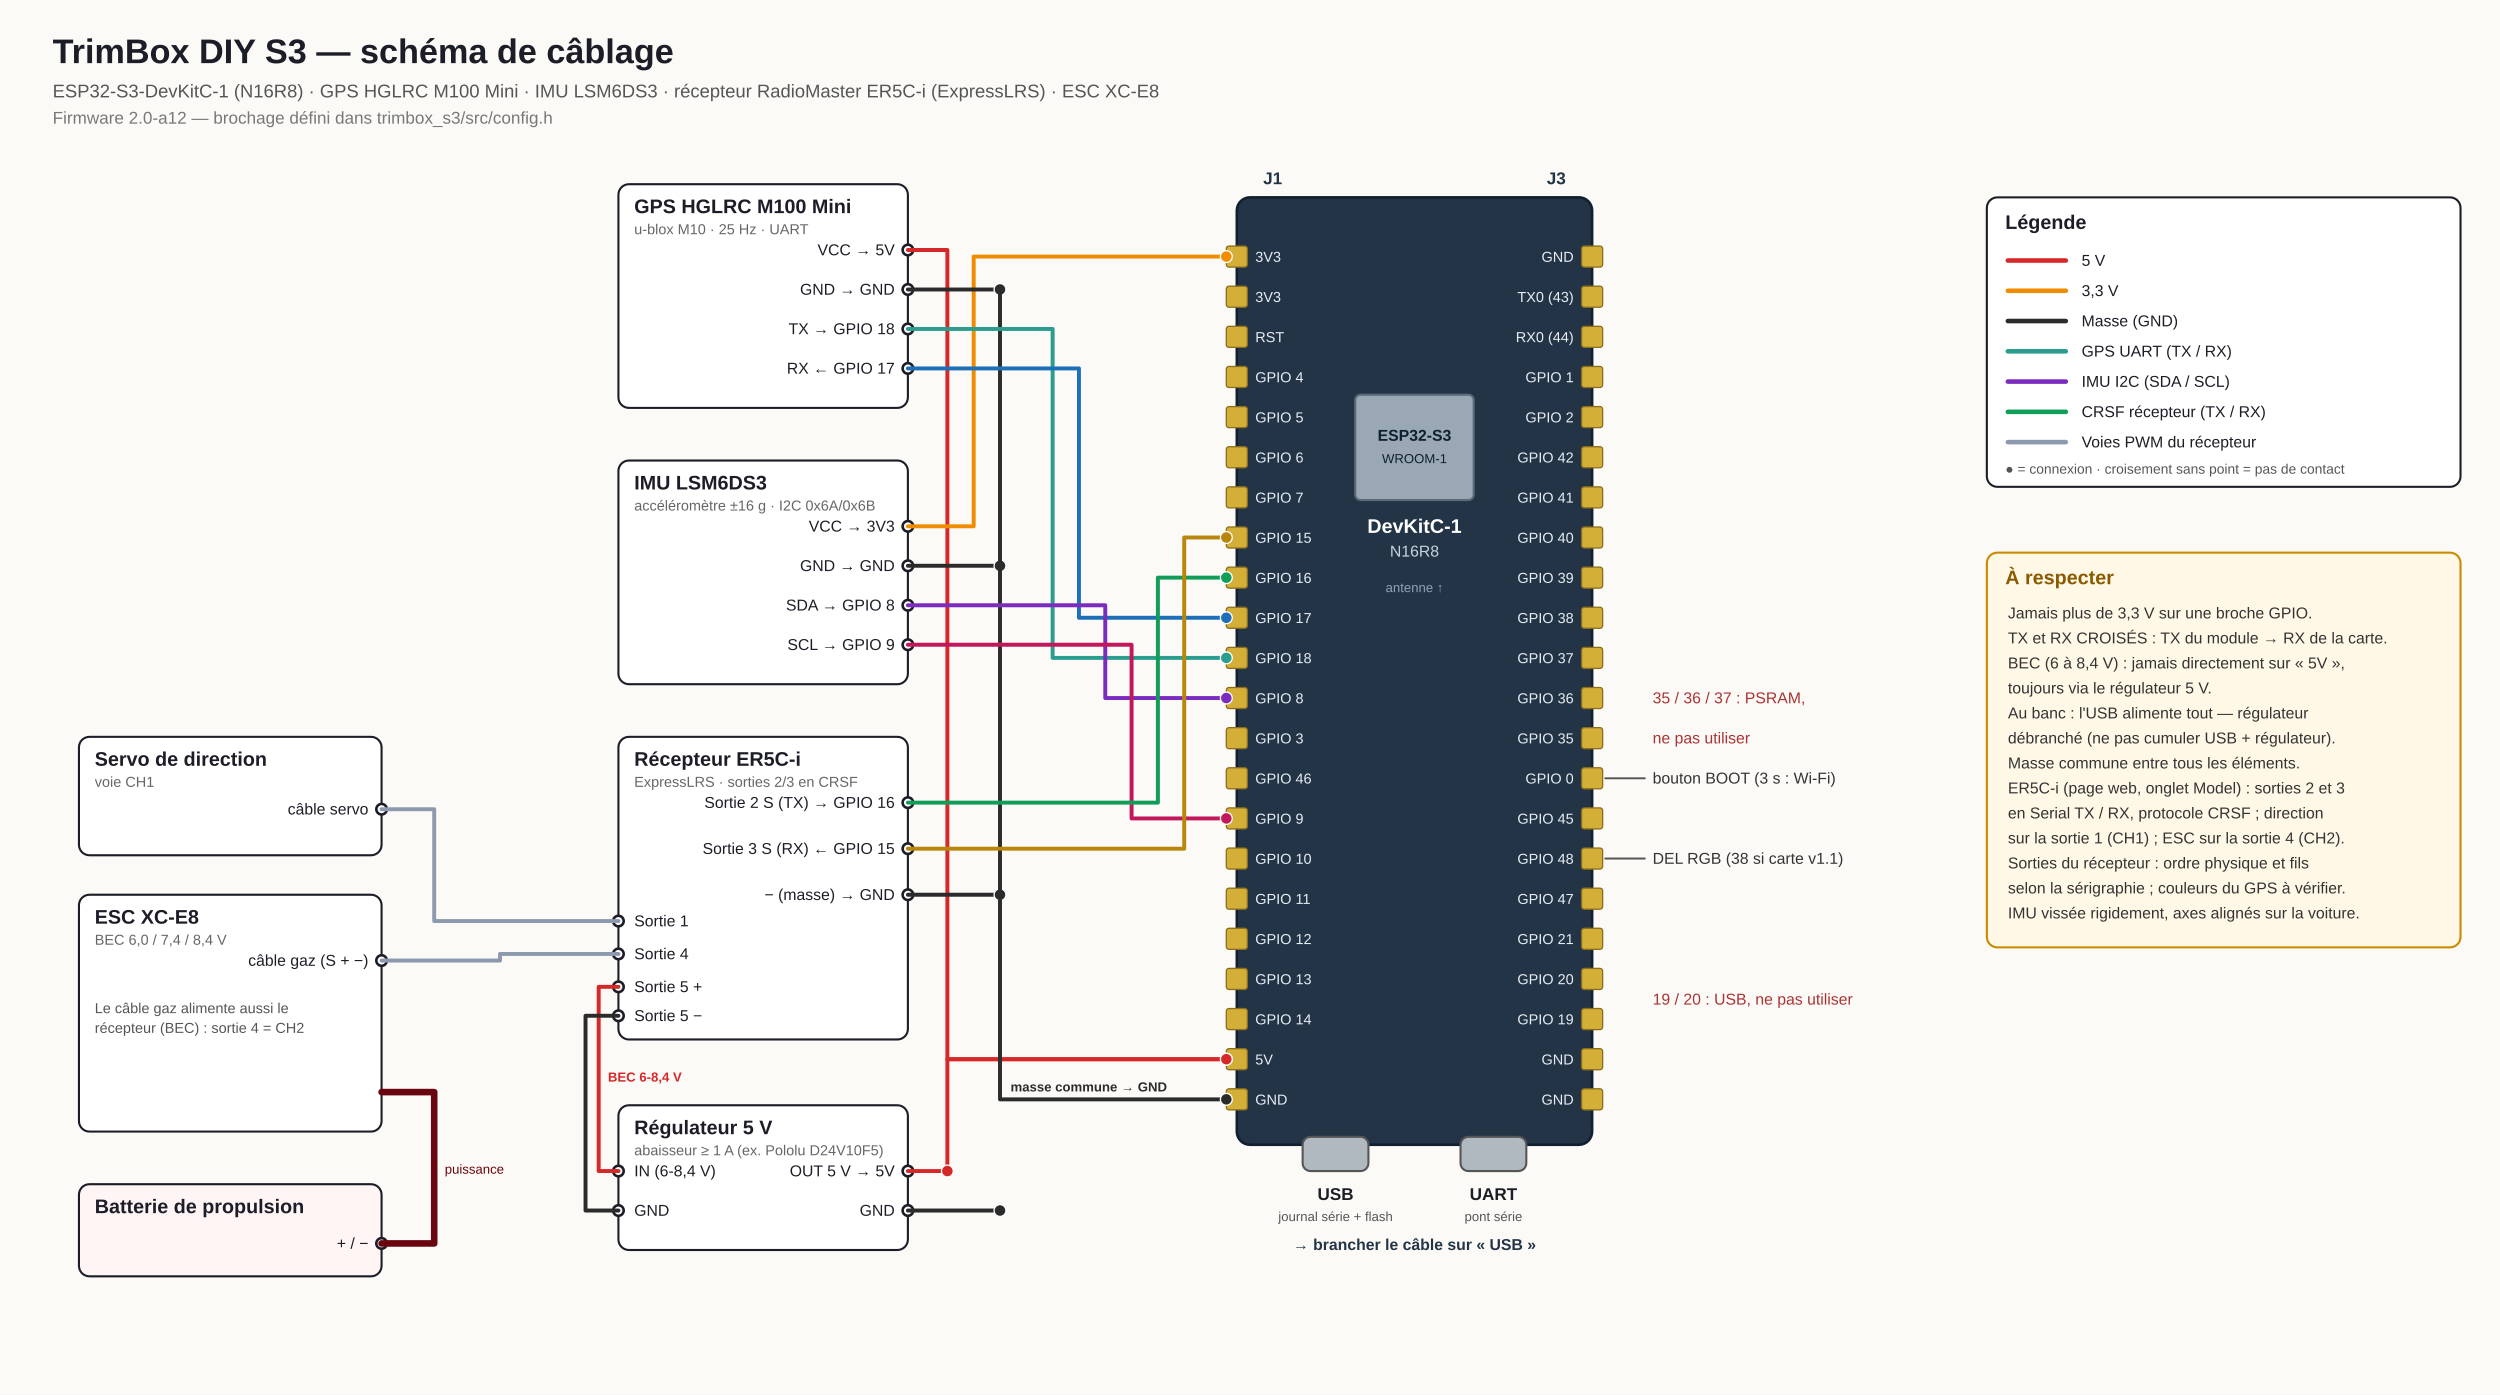
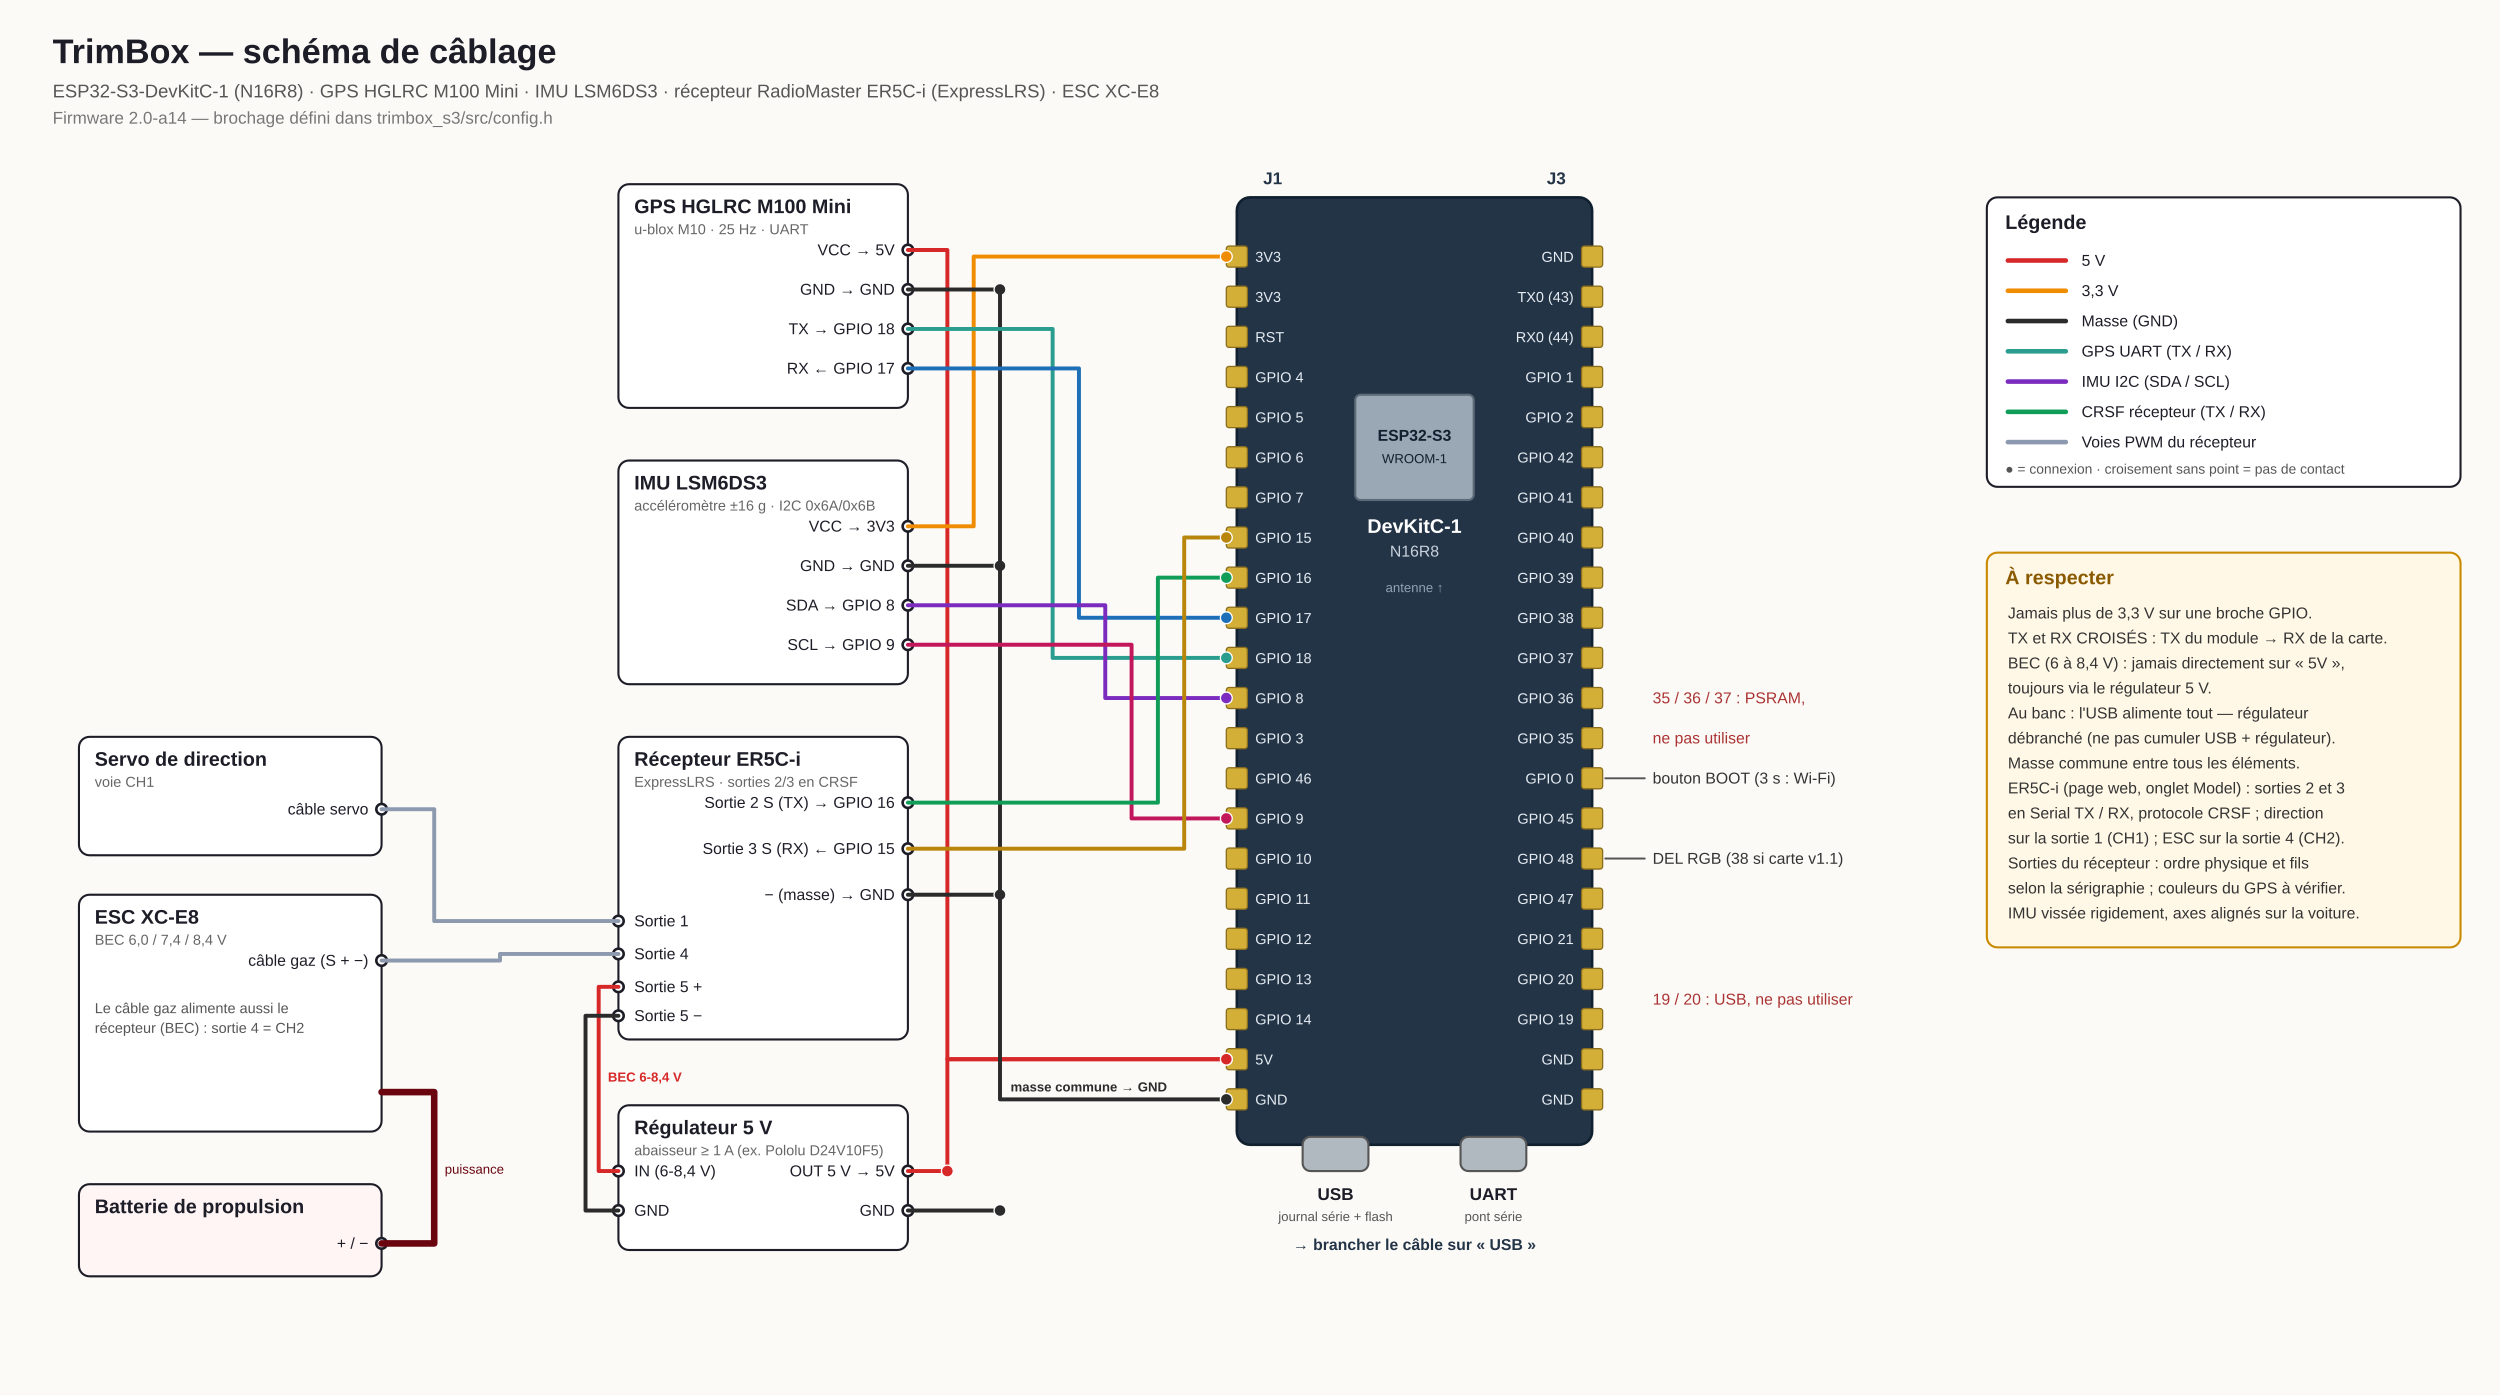
<svg xmlns="http://www.w3.org/2000/svg" width="1900" height="1060" viewBox="0 0 1900 1060" font-family="Arial, Helvetica, sans-serif">
  <rect width="1900" height="1060" fill="#fbfaf7" />
-   <text x="40" y="48" font-size="26" text-anchor="start" font-weight="700" fill="#1d1d28">TrimBox DIY S3 — schéma de câblage</text>
+   <text x="40" y="48" font-size="26" text-anchor="start" font-weight="700" fill="#1d1d28">TrimBox — schéma de câblage</text>
  <text x="40" y="74" font-size="14" text-anchor="start" font-weight="400" fill="#555">ESP32-S3-DevKitC-1 (N16R8) · GPS HGLRC M100 Mini · IMU LSM6DS3 · récepteur RadioMaster ER5C-i (ExpressLRS) · ESC XC-E8</text>
-   <text x="40" y="94" font-size="13" text-anchor="start" font-weight="400" fill="#777">Firmware 2.0-a12 — brochage défini dans trimbox_s3/src/config.h</text>
+   <text x="40" y="94" font-size="13" text-anchor="start" font-weight="400" fill="#777">Firmware 2.0-a14 — brochage défini dans trimbox_s3/src/config.h</text>
  <rect x="940" y="150" width="270" height="720" rx="10" fill="#243447" stroke="#10202f" stroke-width="2" />
  <rect x="1030.0" y="300" width="90" height="80" rx="4" fill="#9aa7b4" stroke="#5d6b78" stroke-width="1.6" />
  <text x="1075.0" y="335" font-size="12" text-anchor="middle" font-weight="700" fill="#10202f">ESP32-S3</text>
  <text x="1075.0" y="352" font-size="10" text-anchor="middle" font-weight="400" fill="#10202f">WROOM-1</text>
  <text x="1075.0" y="405" font-size="15" text-anchor="middle" font-weight="700" fill="#fff">DevKitC-1</text>
  <text x="1075.0" y="423" font-size="12" text-anchor="middle" font-weight="400" fill="#c9d3dd">N16R8</text>
  <text x="1075.0" y="450" font-size="10" text-anchor="middle" font-weight="400" fill="#8fa1b3">antenne ↑</text>
  <rect x="932" y="187.0" width="16" height="16" rx="2" fill="#d4af37" stroke="#8a6d1d" />
  <text x="954" y="199.0" font-size="11" text-anchor="start" font-weight="400" fill="#e6edf3">3V3</text>
  <rect x="932" y="217.5" width="16" height="16" rx="2" fill="#d4af37" stroke="#8a6d1d" />
  <text x="954" y="229.5" font-size="11" text-anchor="start" font-weight="400" fill="#e6edf3">3V3</text>
  <rect x="932" y="248.0" width="16" height="16" rx="2" fill="#d4af37" stroke="#8a6d1d" />
  <text x="954" y="260.0" font-size="11" text-anchor="start" font-weight="400" fill="#e6edf3">RST</text>
  <rect x="932" y="278.5" width="16" height="16" rx="2" fill="#d4af37" stroke="#8a6d1d" />
  <text x="954" y="290.5" font-size="11" text-anchor="start" font-weight="400" fill="#e6edf3">GPIO 4</text>
  <rect x="932" y="309.0" width="16" height="16" rx="2" fill="#d4af37" stroke="#8a6d1d" />
  <text x="954" y="321.0" font-size="11" text-anchor="start" font-weight="400" fill="#e6edf3">GPIO 5</text>
  <rect x="932" y="339.5" width="16" height="16" rx="2" fill="#d4af37" stroke="#8a6d1d" />
  <text x="954" y="351.5" font-size="11" text-anchor="start" font-weight="400" fill="#e6edf3">GPIO 6</text>
  <rect x="932" y="370.0" width="16" height="16" rx="2" fill="#d4af37" stroke="#8a6d1d" />
  <text x="954" y="382.0" font-size="11" text-anchor="start" font-weight="400" fill="#e6edf3">GPIO 7</text>
  <rect x="932" y="400.5" width="16" height="16" rx="2" fill="#d4af37" stroke="#8a6d1d" />
  <text x="954" y="412.5" font-size="11" text-anchor="start" font-weight="400" fill="#e6edf3">GPIO 15</text>
  <rect x="932" y="431.0" width="16" height="16" rx="2" fill="#d4af37" stroke="#8a6d1d" />
  <text x="954" y="443.0" font-size="11" text-anchor="start" font-weight="400" fill="#e6edf3">GPIO 16</text>
  <rect x="932" y="461.5" width="16" height="16" rx="2" fill="#d4af37" stroke="#8a6d1d" />
  <text x="954" y="473.5" font-size="11" text-anchor="start" font-weight="400" fill="#e6edf3">GPIO 17</text>
  <rect x="932" y="492.0" width="16" height="16" rx="2" fill="#d4af37" stroke="#8a6d1d" />
  <text x="954" y="504.0" font-size="11" text-anchor="start" font-weight="400" fill="#e6edf3">GPIO 18</text>
  <rect x="932" y="522.5" width="16" height="16" rx="2" fill="#d4af37" stroke="#8a6d1d" />
  <text x="954" y="534.5" font-size="11" text-anchor="start" font-weight="400" fill="#e6edf3">GPIO 8</text>
  <rect x="932" y="553.0" width="16" height="16" rx="2" fill="#d4af37" stroke="#8a6d1d" />
  <text x="954" y="565.0" font-size="11" text-anchor="start" font-weight="400" fill="#e6edf3">GPIO 3</text>
  <rect x="932" y="583.5" width="16" height="16" rx="2" fill="#d4af37" stroke="#8a6d1d" />
  <text x="954" y="595.5" font-size="11" text-anchor="start" font-weight="400" fill="#e6edf3">GPIO 46</text>
  <rect x="932" y="614.0" width="16" height="16" rx="2" fill="#d4af37" stroke="#8a6d1d" />
  <text x="954" y="626.0" font-size="11" text-anchor="start" font-weight="400" fill="#e6edf3">GPIO 9</text>
  <rect x="932" y="644.5" width="16" height="16" rx="2" fill="#d4af37" stroke="#8a6d1d" />
  <text x="954" y="656.5" font-size="11" text-anchor="start" font-weight="400" fill="#e6edf3">GPIO 10</text>
  <rect x="932" y="675.0" width="16" height="16" rx="2" fill="#d4af37" stroke="#8a6d1d" />
  <text x="954" y="687.0" font-size="11" text-anchor="start" font-weight="400" fill="#e6edf3">GPIO 11</text>
  <rect x="932" y="705.5" width="16" height="16" rx="2" fill="#d4af37" stroke="#8a6d1d" />
  <text x="954" y="717.5" font-size="11" text-anchor="start" font-weight="400" fill="#e6edf3">GPIO 12</text>
  <rect x="932" y="736.0" width="16" height="16" rx="2" fill="#d4af37" stroke="#8a6d1d" />
  <text x="954" y="748.0" font-size="11" text-anchor="start" font-weight="400" fill="#e6edf3">GPIO 13</text>
  <rect x="932" y="766.5" width="16" height="16" rx="2" fill="#d4af37" stroke="#8a6d1d" />
  <text x="954" y="778.5" font-size="11" text-anchor="start" font-weight="400" fill="#e6edf3">GPIO 14</text>
  <rect x="932" y="797.0" width="16" height="16" rx="2" fill="#d4af37" stroke="#8a6d1d" />
  <text x="954" y="809.0" font-size="11" text-anchor="start" font-weight="400" fill="#e6edf3">5V</text>
  <rect x="932" y="827.5" width="16" height="16" rx="2" fill="#d4af37" stroke="#8a6d1d" />
  <text x="954" y="839.5" font-size="11" text-anchor="start" font-weight="400" fill="#e6edf3">GND</text>
  <rect x="1202" y="187.0" width="16" height="16" rx="2" fill="#d4af37" stroke="#8a6d1d" />
  <text x="1196" y="199.0" font-size="11" text-anchor="end" font-weight="400" fill="#e6edf3">GND</text>
  <rect x="1202" y="217.5" width="16" height="16" rx="2" fill="#d4af37" stroke="#8a6d1d" />
  <text x="1196" y="229.5" font-size="11" text-anchor="end" font-weight="400" fill="#e6edf3">TX0 (43)</text>
  <rect x="1202" y="248.0" width="16" height="16" rx="2" fill="#d4af37" stroke="#8a6d1d" />
  <text x="1196" y="260.0" font-size="11" text-anchor="end" font-weight="400" fill="#e6edf3">RX0 (44)</text>
  <rect x="1202" y="278.5" width="16" height="16" rx="2" fill="#d4af37" stroke="#8a6d1d" />
  <text x="1196" y="290.5" font-size="11" text-anchor="end" font-weight="400" fill="#e6edf3">GPIO 1</text>
  <rect x="1202" y="309.0" width="16" height="16" rx="2" fill="#d4af37" stroke="#8a6d1d" />
  <text x="1196" y="321.0" font-size="11" text-anchor="end" font-weight="400" fill="#e6edf3">GPIO 2</text>
  <rect x="1202" y="339.5" width="16" height="16" rx="2" fill="#d4af37" stroke="#8a6d1d" />
  <text x="1196" y="351.5" font-size="11" text-anchor="end" font-weight="400" fill="#e6edf3">GPIO 42</text>
  <rect x="1202" y="370.0" width="16" height="16" rx="2" fill="#d4af37" stroke="#8a6d1d" />
  <text x="1196" y="382.0" font-size="11" text-anchor="end" font-weight="400" fill="#e6edf3">GPIO 41</text>
  <rect x="1202" y="400.5" width="16" height="16" rx="2" fill="#d4af37" stroke="#8a6d1d" />
  <text x="1196" y="412.5" font-size="11" text-anchor="end" font-weight="400" fill="#e6edf3">GPIO 40</text>
  <rect x="1202" y="431.0" width="16" height="16" rx="2" fill="#d4af37" stroke="#8a6d1d" />
  <text x="1196" y="443.0" font-size="11" text-anchor="end" font-weight="400" fill="#e6edf3">GPIO 39</text>
  <rect x="1202" y="461.5" width="16" height="16" rx="2" fill="#d4af37" stroke="#8a6d1d" />
  <text x="1196" y="473.5" font-size="11" text-anchor="end" font-weight="400" fill="#e6edf3">GPIO 38</text>
  <rect x="1202" y="492.0" width="16" height="16" rx="2" fill="#d4af37" stroke="#8a6d1d" />
  <text x="1196" y="504.0" font-size="11" text-anchor="end" font-weight="400" fill="#e6edf3">GPIO 37</text>
  <rect x="1202" y="522.5" width="16" height="16" rx="2" fill="#d4af37" stroke="#8a6d1d" />
  <text x="1196" y="534.5" font-size="11" text-anchor="end" font-weight="400" fill="#e6edf3">GPIO 36</text>
  <rect x="1202" y="553.0" width="16" height="16" rx="2" fill="#d4af37" stroke="#8a6d1d" />
  <text x="1196" y="565.0" font-size="11" text-anchor="end" font-weight="400" fill="#e6edf3">GPIO 35</text>
  <rect x="1202" y="583.5" width="16" height="16" rx="2" fill="#d4af37" stroke="#8a6d1d" />
  <text x="1196" y="595.5" font-size="11" text-anchor="end" font-weight="400" fill="#e6edf3">GPIO 0</text>
  <rect x="1202" y="614.0" width="16" height="16" rx="2" fill="#d4af37" stroke="#8a6d1d" />
  <text x="1196" y="626.0" font-size="11" text-anchor="end" font-weight="400" fill="#e6edf3">GPIO 45</text>
  <rect x="1202" y="644.5" width="16" height="16" rx="2" fill="#d4af37" stroke="#8a6d1d" />
  <text x="1196" y="656.5" font-size="11" text-anchor="end" font-weight="400" fill="#e6edf3">GPIO 48</text>
  <rect x="1202" y="675.0" width="16" height="16" rx="2" fill="#d4af37" stroke="#8a6d1d" />
  <text x="1196" y="687.0" font-size="11" text-anchor="end" font-weight="400" fill="#e6edf3">GPIO 47</text>
  <rect x="1202" y="705.5" width="16" height="16" rx="2" fill="#d4af37" stroke="#8a6d1d" />
  <text x="1196" y="717.5" font-size="11" text-anchor="end" font-weight="400" fill="#e6edf3">GPIO 21</text>
  <rect x="1202" y="736.0" width="16" height="16" rx="2" fill="#d4af37" stroke="#8a6d1d" />
  <text x="1196" y="748.0" font-size="11" text-anchor="end" font-weight="400" fill="#e6edf3">GPIO 20</text>
  <rect x="1202" y="766.5" width="16" height="16" rx="2" fill="#d4af37" stroke="#8a6d1d" />
  <text x="1196" y="778.5" font-size="11" text-anchor="end" font-weight="400" fill="#e6edf3">GPIO 19</text>
  <rect x="1202" y="797.0" width="16" height="16" rx="2" fill="#d4af37" stroke="#8a6d1d" />
  <text x="1196" y="809.0" font-size="11" text-anchor="end" font-weight="400" fill="#e6edf3">GND</text>
  <rect x="1202" y="827.5" width="16" height="16" rx="2" fill="#d4af37" stroke="#8a6d1d" />
  <text x="1196" y="839.5" font-size="11" text-anchor="end" font-weight="400" fill="#e6edf3">GND</text>
  <text x="960" y="140" font-size="13" text-anchor="start" font-weight="700" fill="#243447">J1</text>
  <text x="1190" y="140" font-size="13" text-anchor="end" font-weight="700" fill="#243447">J3</text>
  <path d="M1220,591.5 L1250,591.5" fill="none" stroke="#555" stroke-width="1.5" stroke-linejoin="round" stroke-linecap="round" />
  <text x="1256" y="595.5" font-size="12" text-anchor="start" font-weight="400" fill="#333">bouton BOOT (3 s : Wi-Fi)</text>
  <path d="M1220,652.5 L1250,652.5" fill="none" stroke="#555" stroke-width="1.5" stroke-linejoin="round" stroke-linecap="round" />
  <text x="1256" y="656.5" font-size="12" text-anchor="start" font-weight="400" fill="#333">DEL RGB (38 si carte v1.1)</text>
  <text x="1256" y="763.5" font-size="12" text-anchor="start" font-weight="400" fill="#a33">19 / 20 : USB, ne pas utiliser</text>
  <text x="1256" y="534.5" font-size="12" text-anchor="start" font-weight="400" fill="#a33">35 / 36 / 37 : PSRAM,</text>
  <text x="1256" y="565.0" font-size="12" text-anchor="start" font-weight="400" fill="#a33">ne pas utiliser</text>
  <rect x="990" y="864" width="50" height="26" rx="6" fill="#b0b8c0" stroke="#555" stroke-width="1.6" />
  <text x="1015" y="912" font-size="13" text-anchor="middle" font-weight="700" fill="#1d1d28">USB</text>
  <text x="1015" y="928" font-size="10" text-anchor="middle" font-weight="400" fill="#555">journal série + flash</text>
  <rect x="1110" y="864" width="50" height="26" rx="6" fill="#b0b8c0" stroke="#555" stroke-width="1.6" />
  <text x="1135" y="912" font-size="13" text-anchor="middle" font-weight="700" fill="#1d1d28">UART</text>
  <text x="1135" y="928" font-size="10" text-anchor="middle" font-weight="400" fill="#555">pont série</text>
  <text x="1075.0" y="950" font-size="12" text-anchor="middle" font-weight="700" fill="#243447">→ brancher le câble sur « USB »</text>
  <rect x="470" y="140" width="220" height="170" rx="8" fill="#ffffff" stroke="#1d1d28" stroke-width="1.6" />
  <text x="482" y="162" font-size="15" text-anchor="start" font-weight="700" fill="#1d1d28">GPS HGLRC M100 Mini</text>
  <text x="482" y="178" font-size="11" text-anchor="start" font-weight="400" fill="#666">u-blox M10 · 25 Hz · UART</text>
  <circle cx="690" cy="190" r="4" fill="#fff" stroke="#1d1d28" stroke-width="2" />
  <text x="680" y="194" font-size="12" text-anchor="end" font-weight="400" fill="#1d1d28">VCC → 5V</text>
  <circle cx="690" cy="220" r="4" fill="#fff" stroke="#1d1d28" stroke-width="2" />
  <text x="680" y="224" font-size="12" text-anchor="end" font-weight="400" fill="#1d1d28">GND → GND</text>
  <circle cx="690" cy="250" r="4" fill="#fff" stroke="#1d1d28" stroke-width="2" />
  <text x="680" y="254" font-size="12" text-anchor="end" font-weight="400" fill="#1d1d28">TX → GPIO 18</text>
  <circle cx="690" cy="280" r="4" fill="#fff" stroke="#1d1d28" stroke-width="2" />
  <text x="680" y="284" font-size="12" text-anchor="end" font-weight="400" fill="#1d1d28">RX ← GPIO 17</text>
  <rect x="470" y="350" width="220" height="170" rx="8" fill="#ffffff" stroke="#1d1d28" stroke-width="1.6" />
  <text x="482" y="372" font-size="15" text-anchor="start" font-weight="700" fill="#1d1d28">IMU LSM6DS3</text>
  <text x="482" y="388" font-size="11" text-anchor="start" font-weight="400" fill="#666">accéléromètre ±16 g · I2C 0x6A/0x6B</text>
  <circle cx="690" cy="400" r="4" fill="#fff" stroke="#1d1d28" stroke-width="2" />
  <text x="680" y="404" font-size="12" text-anchor="end" font-weight="400" fill="#1d1d28">VCC → 3V3</text>
  <circle cx="690" cy="430" r="4" fill="#fff" stroke="#1d1d28" stroke-width="2" />
  <text x="680" y="434" font-size="12" text-anchor="end" font-weight="400" fill="#1d1d28">GND → GND</text>
  <circle cx="690" cy="460" r="4" fill="#fff" stroke="#1d1d28" stroke-width="2" />
  <text x="680" y="464" font-size="12" text-anchor="end" font-weight="400" fill="#1d1d28">SDA → GPIO 8</text>
  <circle cx="690" cy="490" r="4" fill="#fff" stroke="#1d1d28" stroke-width="2" />
  <text x="680" y="494" font-size="12" text-anchor="end" font-weight="400" fill="#1d1d28">SCL → GPIO 9</text>
  <rect x="470" y="560" width="220" height="230" rx="8" fill="#ffffff" stroke="#1d1d28" stroke-width="1.6" />
  <text x="482" y="582" font-size="15" text-anchor="start" font-weight="700" fill="#1d1d28">Récepteur ER5C-i</text>
  <text x="482" y="598" font-size="11" text-anchor="start" font-weight="400" fill="#666">ExpressLRS · sorties 2/3 en CRSF</text>
  <circle cx="690" cy="610" r="4" fill="#fff" stroke="#1d1d28" stroke-width="2" />
  <text x="680" y="614" font-size="12" text-anchor="end" font-weight="400" fill="#1d1d28">Sortie 2 S (TX) → GPIO 16</text>
  <circle cx="690" cy="645" r="4" fill="#fff" stroke="#1d1d28" stroke-width="2" />
  <text x="680" y="649" font-size="12" text-anchor="end" font-weight="400" fill="#1d1d28">Sortie 3 S (RX) ← GPIO 15</text>
  <circle cx="690" cy="680" r="4" fill="#fff" stroke="#1d1d28" stroke-width="2" />
  <text x="680" y="684" font-size="12" text-anchor="end" font-weight="400" fill="#1d1d28">− (masse) → GND</text>
  <circle cx="470" cy="700" r="4" fill="#fff" stroke="#1d1d28" stroke-width="2" />
  <text x="482" y="704" font-size="12" text-anchor="start" font-weight="400" fill="#1d1d28">Sortie 1</text>
  <circle cx="470" cy="725" r="4" fill="#fff" stroke="#1d1d28" stroke-width="2" />
  <text x="482" y="729" font-size="12" text-anchor="start" font-weight="400" fill="#1d1d28">Sortie 4</text>
  <circle cx="470" cy="750" r="4" fill="#fff" stroke="#1d1d28" stroke-width="2" />
  <text x="482" y="754" font-size="12" text-anchor="start" font-weight="400" fill="#1d1d28">Sortie 5  +</text>
  <circle cx="470" cy="772" r="4" fill="#fff" stroke="#1d1d28" stroke-width="2" />
  <text x="482" y="776" font-size="12" text-anchor="start" font-weight="400" fill="#1d1d28">Sortie 5  −</text>
  <rect x="470" y="840" width="220" height="110" rx="8" fill="#ffffff" stroke="#1d1d28" stroke-width="1.6" />
  <text x="482" y="862" font-size="15" text-anchor="start" font-weight="700" fill="#1d1d28">Régulateur 5 V</text>
  <text x="482" y="878" font-size="11" text-anchor="start" font-weight="400" fill="#666">abaisseur ≥ 1 A (ex. Pololu D24V10F5)</text>
  <circle cx="690" cy="890" r="4" fill="#fff" stroke="#1d1d28" stroke-width="2" />
  <text x="680" y="894" font-size="12" text-anchor="end" font-weight="400" fill="#1d1d28">OUT 5 V → 5V</text>
  <circle cx="690" cy="920" r="4" fill="#fff" stroke="#1d1d28" stroke-width="2" />
  <text x="680" y="924" font-size="12" text-anchor="end" font-weight="400" fill="#1d1d28">GND</text>
  <circle cx="470" cy="890" r="4" fill="#fff" stroke="#1d1d28" stroke-width="2" />
  <text x="482" y="894" font-size="12" text-anchor="start" font-weight="400" fill="#1d1d28">IN (6-8,4 V)</text>
  <circle cx="470" cy="920" r="4" fill="#fff" stroke="#1d1d28" stroke-width="2" />
  <text x="482" y="924" font-size="12" text-anchor="start" font-weight="400" fill="#1d1d28">GND</text>
  <rect x="60" y="560" width="230" height="90" rx="8" fill="#ffffff" stroke="#1d1d28" stroke-width="1.6" />
  <text x="72" y="582" font-size="15" text-anchor="start" font-weight="700" fill="#1d1d28">Servo de direction</text>
  <text x="72" y="598" font-size="11" text-anchor="start" font-weight="400" fill="#666">voie CH1</text>
  <circle cx="290" cy="615" r="4" fill="#fff" stroke="#1d1d28" stroke-width="2" />
  <text x="280" y="619" font-size="12" text-anchor="end" font-weight="400" fill="#1d1d28">câble servo</text>
  <rect x="60" y="680" width="230" height="180" rx="8" fill="#ffffff" stroke="#1d1d28" stroke-width="1.6" />
  <text x="72" y="702" font-size="15" text-anchor="start" font-weight="700" fill="#1d1d28">ESC XC-E8</text>
  <text x="72" y="718" font-size="11" text-anchor="start" font-weight="400" fill="#666">BEC 6,0 / 7,4 / 8,4 V</text>
  <circle cx="290" cy="730" r="4" fill="#fff" stroke="#1d1d28" stroke-width="2" />
  <text x="280" y="734" font-size="12" text-anchor="end" font-weight="400" fill="#1d1d28">câble gaz (S + −)</text>
  <rect x="60" y="900" width="230" height="70" rx="8" fill="#fff5f5" stroke="#1d1d28" stroke-width="1.6" />
  <text x="72" y="922" font-size="15" text-anchor="start" font-weight="700" fill="#1d1d28">Batterie de propulsion</text>
  <circle cx="290" cy="945" r="4" fill="#fff" stroke="#1d1d28" stroke-width="2" />
  <text x="280" y="949" font-size="12" text-anchor="end" font-weight="400" fill="#1d1d28">+ / −</text>
  <path d="M290,945 L330,945 L330,830 L290,830" fill="none" stroke="#6a040f" stroke-width="5" stroke-linejoin="round" stroke-linecap="round" />
  <text x="338" y="892" font-size="10" text-anchor="start" font-weight="400" fill="#6a040f">puissance</text>
  <path d="M690,190 L720,190 L720,805.0 L932,805.0" fill="none" stroke="#d62828" stroke-width="3" stroke-linejoin="round" stroke-linecap="round" />
  <circle cx="932" cy="805.0" r="4.5" fill="#d62828" stroke="#fff" stroke-width="1" />
  <path d="M690,890 L720,890 L720,805.0 L932,805.0" fill="none" stroke="#d62828" stroke-width="3" stroke-linejoin="round" stroke-linecap="round" />
  <circle cx="932" cy="805.0" r="4.5" fill="#d62828" stroke="#fff" stroke-width="1" />
  <circle cx="720" cy="890" r="4.5" fill="#d62828" stroke="#fff" stroke-width="1" />
  <path d="M690,400 L740,400 L740,195.0 L932,195.0" fill="none" stroke="#f08c00" stroke-width="3" stroke-linejoin="round" stroke-linecap="round" />
  <circle cx="932" cy="195.0" r="4.5" fill="#f08c00" stroke="#fff" stroke-width="1" />
  <path d="M690,220 L760,220" fill="none" stroke="#2b2b2b" stroke-width="3" stroke-linejoin="round" stroke-linecap="round" />
  <circle cx="760" cy="220" r="4.5" fill="#2b2b2b" stroke="#fff" stroke-width="1" />
  <path d="M690,430 L760,430" fill="none" stroke="#2b2b2b" stroke-width="3" stroke-linejoin="round" stroke-linecap="round" />
  <circle cx="760" cy="430" r="4.5" fill="#2b2b2b" stroke="#fff" stroke-width="1" />
  <path d="M690,680 L760,680" fill="none" stroke="#2b2b2b" stroke-width="3" stroke-linejoin="round" stroke-linecap="round" />
  <circle cx="760" cy="680" r="4.5" fill="#2b2b2b" stroke="#fff" stroke-width="1" />
  <path d="M690,920 L760,920" fill="none" stroke="#2b2b2b" stroke-width="3" stroke-linejoin="round" stroke-linecap="round" />
  <circle cx="760" cy="920" r="4.5" fill="#2b2b2b" stroke="#fff" stroke-width="1" />
  <path d="M760,220 L760,835.5 L932,835.5" fill="none" stroke="#2b2b2b" stroke-width="3" stroke-linejoin="round" stroke-linecap="round" />
  <circle cx="932" cy="835.5" r="4.5" fill="#2b2b2b" stroke="#fff" stroke-width="1" />
  <text x="768" y="829.5" font-size="10" text-anchor="start" font-weight="700" fill="#2b2b2b">masse commune → GND</text>
  <path d="M690,250 L800,250 L800,500.0 L932,500.0" fill="none" stroke="#2a9d8f" stroke-width="3" stroke-linejoin="round" stroke-linecap="round" />
  <circle cx="932" cy="500.0" r="4.5" fill="#2a9d8f" stroke="#fff" stroke-width="1" />
  <path d="M690,280 L820,280 L820,469.5 L932,469.5" fill="none" stroke="#1d6fb8" stroke-width="3" stroke-linejoin="round" stroke-linecap="round" />
  <circle cx="932" cy="469.5" r="4.5" fill="#1d6fb8" stroke="#fff" stroke-width="1" />
  <path d="M690,460 L840,460 L840,530.5 L932,530.5" fill="none" stroke="#7b2cbf" stroke-width="3" stroke-linejoin="round" stroke-linecap="round" />
  <circle cx="932" cy="530.5" r="4.5" fill="#7b2cbf" stroke="#fff" stroke-width="1" />
  <path d="M690,490 L860,490 L860,622.0 L932,622.0" fill="none" stroke="#c2185b" stroke-width="3" stroke-linejoin="round" stroke-linecap="round" />
  <circle cx="932" cy="622.0" r="4.5" fill="#c2185b" stroke="#fff" stroke-width="1" />
  <path d="M690,610 L880,610 L880,439.0 L932,439.0" fill="none" stroke="#0f9d58" stroke-width="3" stroke-linejoin="round" stroke-linecap="round" />
  <circle cx="932" cy="439.0" r="4.5" fill="#0f9d58" stroke="#fff" stroke-width="1" />
  <path d="M690,645 L900,645 L900,408.5 L932,408.5" fill="none" stroke="#b8860b" stroke-width="3" stroke-linejoin="round" stroke-linecap="round" />
  <circle cx="932" cy="408.5" r="4.5" fill="#b8860b" stroke="#fff" stroke-width="1" />
  <path d="M290,615 L330,615 L330,700 L470,700" fill="none" stroke="#8d99ae" stroke-width="3" stroke-linejoin="round" stroke-linecap="round" />
  <path d="M290,730 L380,730 L380,725 L470,725" fill="none" stroke="#8d99ae" stroke-width="3" stroke-linejoin="round" stroke-linecap="round" />
  <text x="72" y="770" font-size="11" text-anchor="start" font-weight="400" fill="#555">Le câble gaz alimente aussi le</text>
  <text x="72" y="785" font-size="11" text-anchor="start" font-weight="400" fill="#555">récepteur (BEC) : sortie 4 = CH2</text>
  <path d="M470,750 L455,750 L455,890 L470,890" fill="none" stroke="#d62828" stroke-width="3" stroke-linejoin="round" stroke-linecap="round" />
  <path d="M470,772 L445,772 L445,920 L470,920" fill="none" stroke="#2b2b2b" stroke-width="3" stroke-linejoin="round" stroke-linecap="round" />
  <text x="462" y="822" font-size="10" text-anchor="start" font-weight="700" fill="#d62828">BEC 6-8,4 V</text>
  <rect x="1510" y="150" width="360" height="220" rx="8" fill="#fff" stroke="#1d1d28" stroke-width="1.6" />
  <text x="1524" y="174" font-size="15" text-anchor="start" font-weight="700" fill="#1d1d28">Légende</text>
  <path d="M1526,198 L1570,198" fill="none" stroke="#d62828" stroke-width="3.5" stroke-linejoin="round" stroke-linecap="round" />
  <text x="1582" y="202" font-size="12" text-anchor="start" font-weight="400" fill="#1d1d28">5 V</text>
  <path d="M1526,221 L1570,221" fill="none" stroke="#f08c00" stroke-width="3.5" stroke-linejoin="round" stroke-linecap="round" />
  <text x="1582" y="225" font-size="12" text-anchor="start" font-weight="400" fill="#1d1d28">3,3 V</text>
  <path d="M1526,244 L1570,244" fill="none" stroke="#2b2b2b" stroke-width="3.5" stroke-linejoin="round" stroke-linecap="round" />
  <text x="1582" y="248" font-size="12" text-anchor="start" font-weight="400" fill="#1d1d28">Masse (GND)</text>
  <path d="M1526,267 L1570,267" fill="none" stroke="#2a9d8f" stroke-width="3.5" stroke-linejoin="round" stroke-linecap="round" />
  <text x="1582" y="271" font-size="12" text-anchor="start" font-weight="400" fill="#1d1d28">GPS UART (TX / RX)</text>
  <path d="M1526,290 L1570,290" fill="none" stroke="#7b2cbf" stroke-width="3.5" stroke-linejoin="round" stroke-linecap="round" />
  <text x="1582" y="294" font-size="12" text-anchor="start" font-weight="400" fill="#1d1d28">IMU I2C (SDA / SCL)</text>
  <path d="M1526,313 L1570,313" fill="none" stroke="#0f9d58" stroke-width="3.5" stroke-linejoin="round" stroke-linecap="round" />
  <text x="1582" y="317" font-size="12" text-anchor="start" font-weight="400" fill="#1d1d28">CRSF récepteur (TX / RX)</text>
  <path d="M1526,336 L1570,336" fill="none" stroke="#8d99ae" stroke-width="3.5" stroke-linejoin="round" stroke-linecap="round" />
  <text x="1582" y="340" font-size="12" text-anchor="start" font-weight="400" fill="#1d1d28">Voies PWM du récepteur</text>
  <text x="1524" y="360" font-size="10.5" text-anchor="start" font-weight="400" fill="#555">● = connexion · croisement sans point = pas de contact</text>
  <rect x="1510" y="420" width="360" height="300" rx="8" fill="#fff8e6" stroke="#c98a00" stroke-width="1.6" />
  <text x="1524" y="444" font-size="15" text-anchor="start" font-weight="700" fill="#8a5a00">À respecter</text>
  <text x="1526" y="470" font-size="12" text-anchor="start" font-weight="400" fill="#333">Jamais plus de 3,3 V sur une broche GPIO.</text>
  <text x="1526" y="489" font-size="12" text-anchor="start" font-weight="400" fill="#333">TX et RX CROISÉS : TX du module → RX de la carte.</text>
  <text x="1526" y="508" font-size="12" text-anchor="start" font-weight="400" fill="#333">BEC (6 à 8,4 V) : jamais directement sur « 5V »,</text>
  <text x="1526" y="527" font-size="12" text-anchor="start" font-weight="400" fill="#333">   toujours via le régulateur 5 V.</text>
  <text x="1526" y="546" font-size="12" text-anchor="start" font-weight="400" fill="#333">Au banc : l'USB alimente tout — régulateur</text>
  <text x="1526" y="565" font-size="12" text-anchor="start" font-weight="400" fill="#333">   débranché (ne pas cumuler USB + régulateur).</text>
  <text x="1526" y="584" font-size="12" text-anchor="start" font-weight="400" fill="#333">Masse commune entre tous les éléments.</text>
  <text x="1526" y="603" font-size="12" text-anchor="start" font-weight="400" fill="#333">ER5C-i (page web, onglet Model) : sorties 2 et 3</text>
  <text x="1526" y="622" font-size="12" text-anchor="start" font-weight="400" fill="#333">   en Serial TX / RX, protocole CRSF ; direction</text>
  <text x="1526" y="641" font-size="12" text-anchor="start" font-weight="400" fill="#333">   sur la sortie 1 (CH1) ; ESC sur la sortie 4 (CH2).</text>
  <text x="1526" y="660" font-size="12" text-anchor="start" font-weight="400" fill="#333">Sorties du récepteur : ordre physique et fils</text>
  <text x="1526" y="679" font-size="12" text-anchor="start" font-weight="400" fill="#333">   selon la sérigraphie ; couleurs du GPS à vérifier.</text>
  <text x="1526" y="698" font-size="12" text-anchor="start" font-weight="400" fill="#333">IMU vissée rigidement, axes alignés sur la voiture.</text>
</svg>
